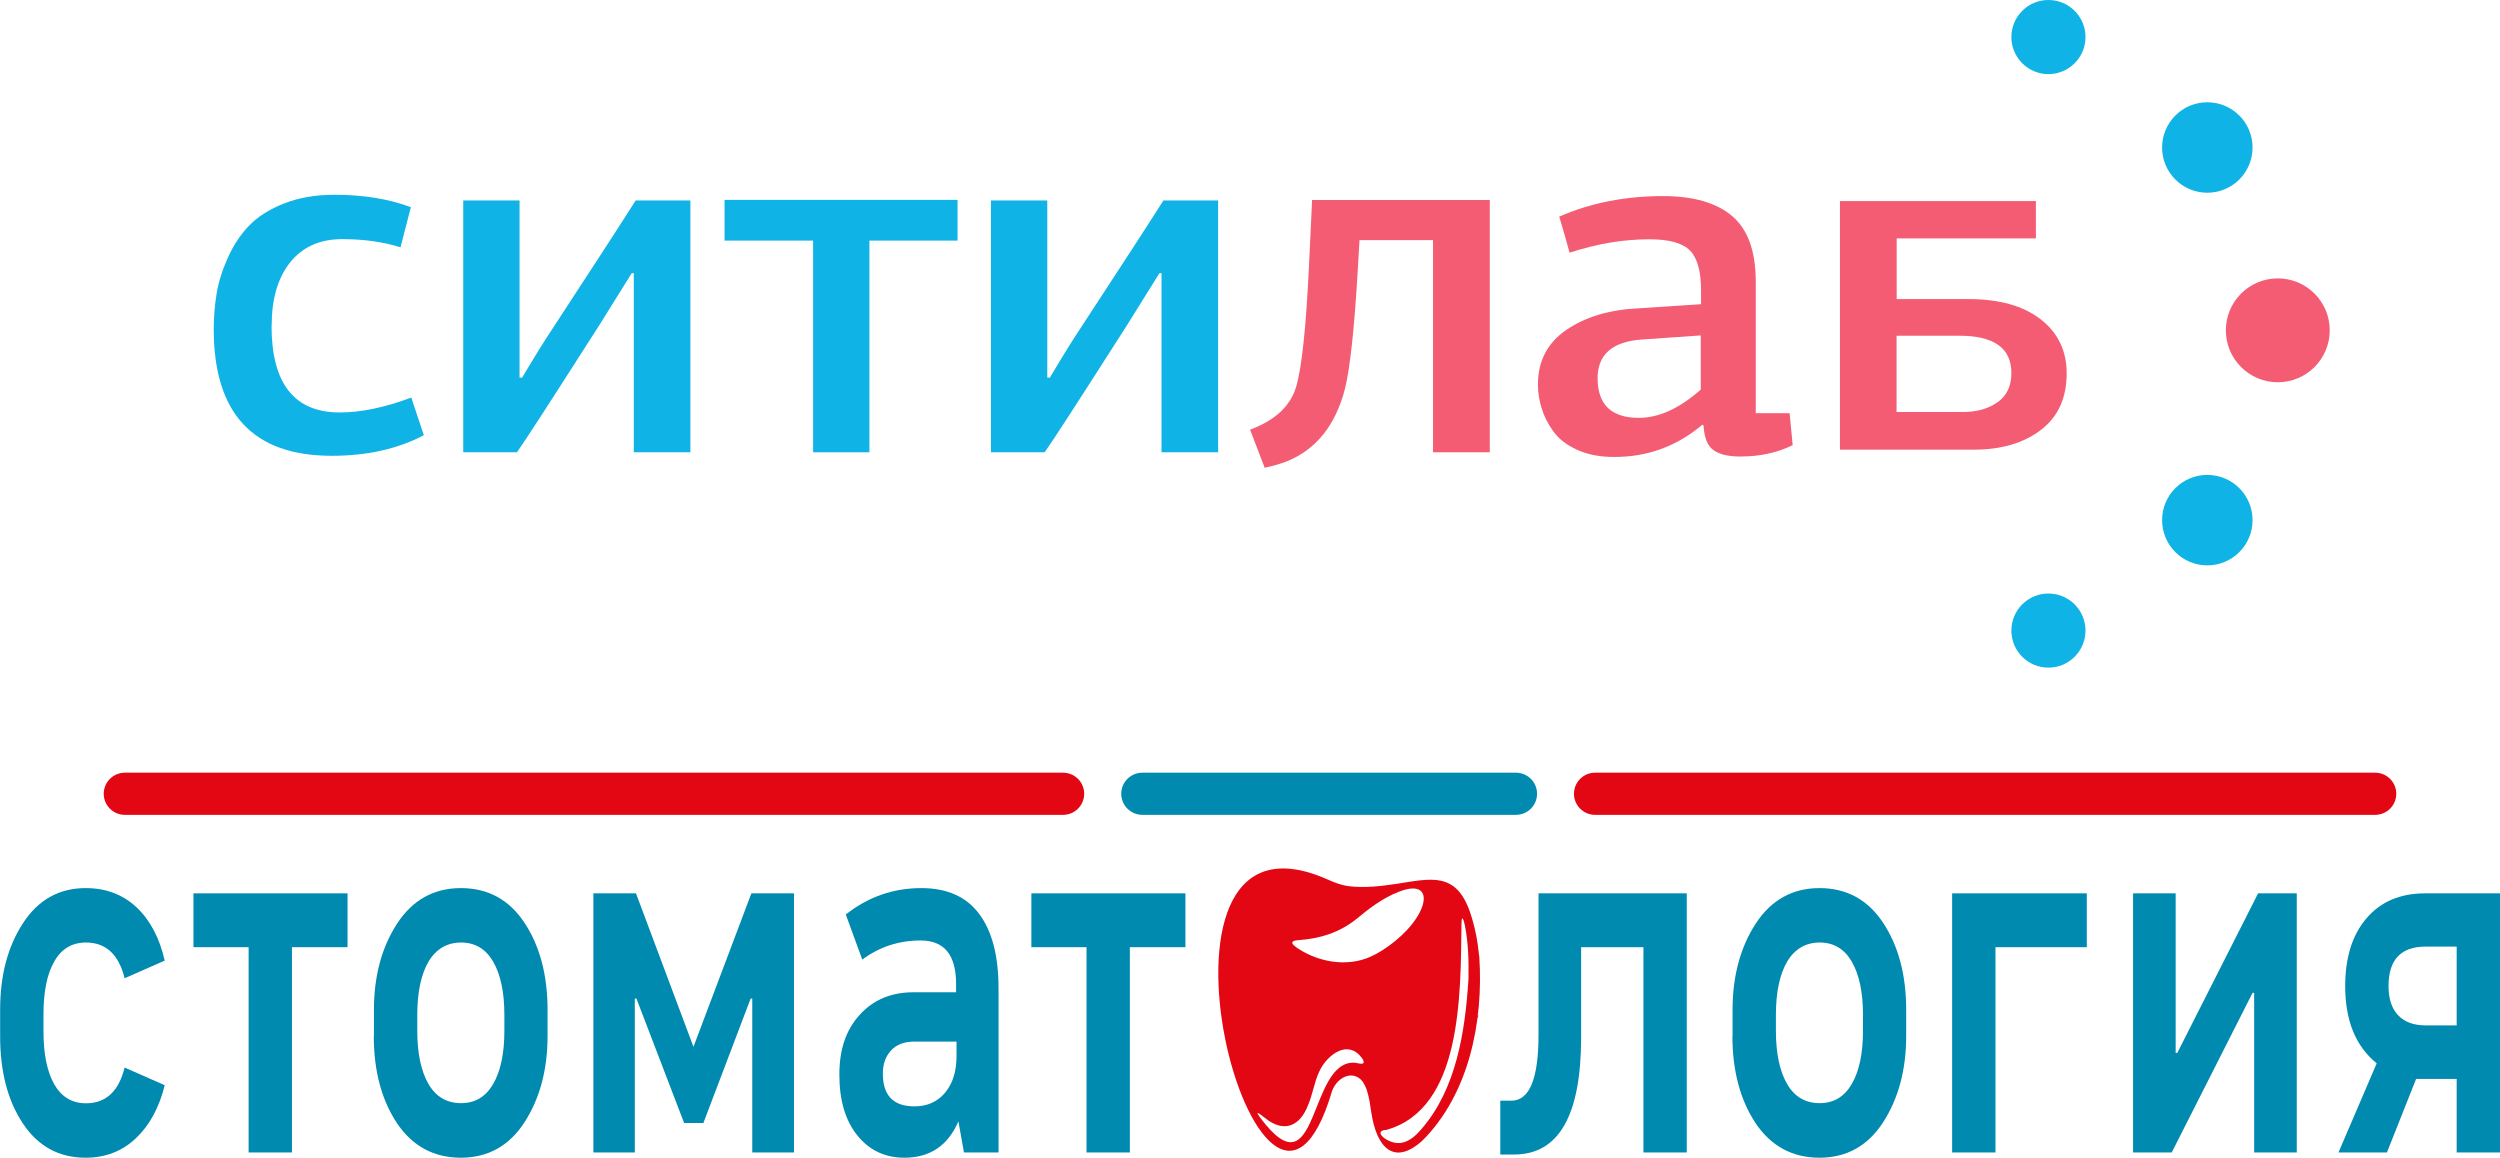
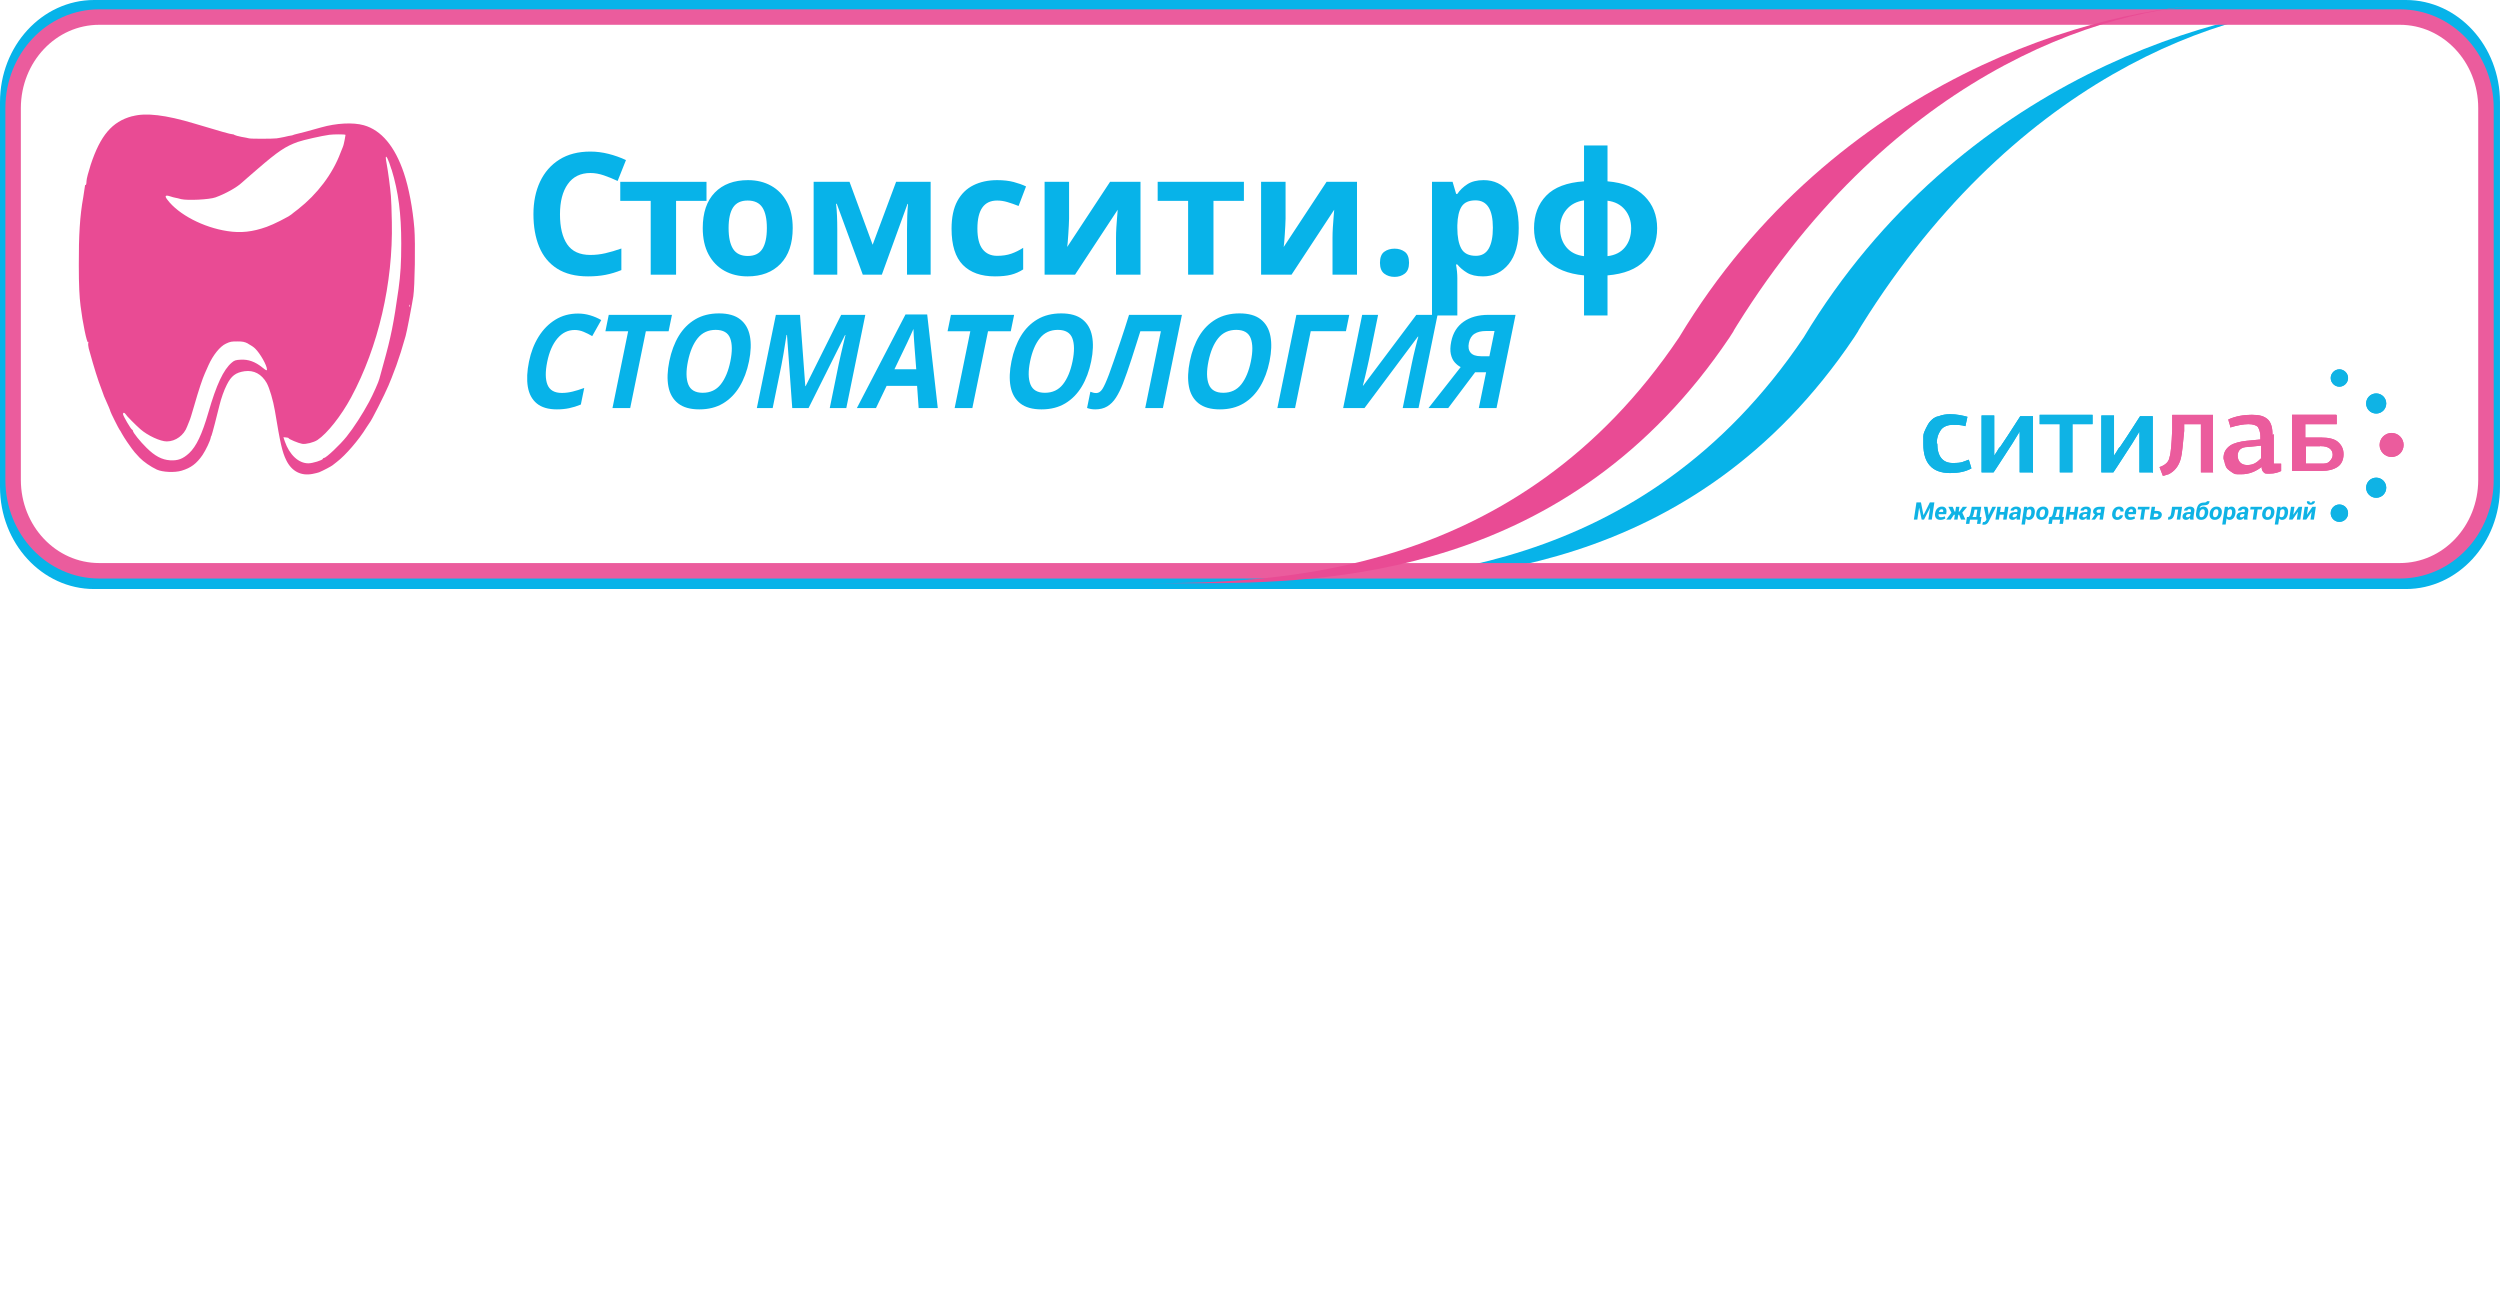
- <svg xmlns="http://www.w3.org/2000/svg" id="_Слой_2" data-name="Слой_2" viewBox="0 0 171.35 79.34">
+ <svg xmlns="http://www.w3.org/2000/svg" id="_Слой_2" data-name="Слой_2" viewBox="0 0 1292.29 671.21">
  <defs>
    <style>
      .cls-1 {
-         fill-rule: evenodd;
+         stroke: #07b3e9;
      }

      .cls-1, .cls-2 {
-         fill: #e30613;
+         fill: none;
+         stroke-miterlimit: 10;
+         stroke-width: 8px;
      }

      .cls-3 {
-         fill: #008ab0;
+         letter-spacing: 0em;
      }

-       .cls-4 {
-         fill: #f45c73;
+       .cls-3, .cls-4, .cls-5, .cls-6, .cls-7 {
+         fill: #07b3e9;
+       }
+ 
+       .cls-3, .cls-8, .cls-5, .cls-7 {
+         isolation: isolate;
+       }
+ 
+       .cls-3, .cls-5, .cls-6, .cls-7 {
+         font-weight: 700;
+       }
+ 
+       .cls-3, .cls-6, .cls-7 {
+         font-family: Organetto-BoldCnd, Organetto;
+         font-size: 87.91px;
      }

      .cls-5 {
+         font-family: BrandonGrotesque-Bold, 'Brandon Grotesque';
+         font-size: 68.88px;
+       }
+ 
+       .cls-2 {
+         stroke: #eb5c9d;
+       }
+ 
+       .cls-9 {
+         fill: #e94b94;
+       }
+ 
+       .cls-10 {
+         fill: #eb5c9d;
+       }
+ 
+       .cls-11 {
        fill: #0fb3e5;
      }
    </style>
  </defs>
-   <g id="_Слой_2-2" data-name="Слой_2">
-     <path class="cls-5" d="M18.61,22.31c0,3.98,1.56,5.96,4.68,5.96,1.45,0,3.08-.34,4.9-1.02l.86,2.58c-1.79.94-3.89,1.41-6.32,1.41-5.38,0-8.08-2.89-8.08-8.68,0-.85.07-1.66.2-2.45.13-.79.39-1.61.77-2.45.38-.85.86-1.58,1.45-2.19.58-.61,1.38-1.12,2.39-1.52,1.01-.4,2.17-.6,3.48-.6,1.95,0,3.69.28,5.22.85l-.71,2.75c-1.21-.38-2.55-.56-4-.56-1.52,0-2.71.53-3.56,1.59-.85,1.06-1.27,2.51-1.27,4.34Z" />
-     <path class="cls-5" d="M47.33,31h-3.89v-12.28h-.14l-2.22,3.56c-3.29,5.15-5.17,8.06-5.65,8.72h-3.68V13.74h3.86v12.14h.18c.09-.16.34-.58.75-1.25.4-.67.73-1.18.96-1.54,2.88-4.4,4.91-7.52,6.07-9.35h3.75v17.26Z" />
-     <path class="cls-5" d="M55.73,31v-14.51h-6.07v-2.79h15.97v2.79h-6.04v14.51h-3.86Z" />
-     <path class="cls-5" d="M83.5,31h-3.89v-12.28h-.14l-2.22,3.56c-3.29,5.15-5.17,8.06-5.65,8.72h-3.68V13.74h3.86v12.14h.18c.09-.16.34-.58.75-1.25.4-.67.73-1.18.96-1.54,2.88-4.4,4.91-7.52,6.07-9.35h3.75v17.26Z" />
-     <path class="cls-4" d="M102.11,31h-3.89v-14.54h-5.04l-.11,1.91c-.24,4.14-.54,6.91-.89,8.29-.64,2.47-1.95,4.12-3.93,4.94-.48.19-1,.34-1.57.46l-1-2.61c1.72-.64,2.77-1.62,3.16-2.95.39-1.33.68-4.1.88-8.31l.21-4.48h12.18v17.29Z" />
-     <path class="cls-4" d="M120.34,19.28v9.04h2.32l.21,2.19c-1.05.52-2.25.78-3.61.78-.81,0-1.42-.15-1.82-.44-.41-.29-.63-.85-.68-1.68l-.07-.07c-1.74,1.48-3.75,2.22-6.04,2.22-.98,0-1.83-.16-2.55-.49-.73-.33-1.27-.75-1.64-1.27-.37-.52-.64-1.05-.8-1.59-.17-.54-.25-1.08-.25-1.62,0-1.6.65-2.85,1.95-3.74,1.3-.89,2.96-1.39,4.98-1.48l4.25-.28v-.95c0-1.29-.25-2.2-.75-2.72-.5-.52-1.43-.78-2.79-.78-1.79,0-3.61.31-5.47.92-.19-.71-.43-1.53-.71-2.47,2.14-.94,4.51-1.41,7.11-1.41,2.07,0,3.65.45,4.73,1.36,1.08.91,1.63,2.41,1.63,4.5ZM116.58,22.99l-4.04.28c-2.02.14-3.04,1.02-3.04,2.65,0,1.81.94,2.72,2.82,2.72,1.38,0,2.8-.65,4.25-1.94v-3.71Z" />
-     <path class="cls-4" d="M139.54,13.78v2.56h-9.54v4.16h4.93c2.1,0,3.74.46,4.93,1.38,1.19.92,1.79,2.16,1.79,3.71,0,1.69-.59,2.98-1.77,3.88-1.18.9-2.71,1.35-4.59,1.35h-9.18V13.78h13.44ZM134.28,23.01h-4.29v5.23h4.54c.95,0,1.74-.22,2.38-.67.63-.44.95-1.11.95-2,0-1.71-1.19-2.56-3.57-2.56Z" />
-     <circle class="cls-5" cx="140.4" cy="43.22" r="2.54" />
-     <circle class="cls-5" cx="151.29" cy="35.65" r="3.1" />
-     <path class="cls-5" d="M142.94,2.54C142.94,1.14,141.81,0,140.4,0s-2.54,1.14-2.54,2.54,1.14,2.54,2.54,2.54,2.54-1.14,2.54-2.54Z" />
-     <circle class="cls-5" cx="151.29" cy="10.11" r="3.1" />
-     <circle class="cls-4" cx="156.12" cy="22.64" r="3.56" />
+   <g id="_Слой_2-2" data-name="_Слой_2">
+     <path class="cls-4" d="M682.15,301.48c68.22,0,192.91-3.08,276.29-127.05,8.36-12.43-9.16,9.81,0,0C1038.64,41.25,1149.5,2.4,1213.47,2.4h.29c-63.97,0-201.22,38.84-281.42,172.02h0c-83.39,123.97-208.07,127.05-276.29,127.05" />
+     <path class="cls-11" d="M1001.42,229.3c0,6.56,2.77,10.04,7.97,10.04s5.2-.7,8.32-1.72l1.36,4.49c-3.13,1.72-6.56,2.42-11.05,2.42-9.33,0-13.82-5.2-13.82-14.88s0-2.77,0-4.14.7-2.77,1.36-4.14c.7-1.36,1.36-2.77,2.42-3.79,1.06-1.06,2.07-2.07,4.14-2.42,1.72-.7,3.79-1.06,5.9-1.06,3.48,0,6.56.7,8.98,1.36l-1.06,4.84c-2.07-.7-4.49-.7-6.56-.7s-4.84.7-6.21,2.77c-1.36,2.07-2.07,4.14-2.07,7.62h0v-.7h.35-.04Z" />
+     <path class="cls-11" d="M1001.42,229.3c0,6.56,2.77,10.04,7.97,10.04s5.2-.7,8.32-1.72l1.36,4.49c-3.13,1.72-6.56,2.42-11.05,2.42-9.33,0-13.82-5.2-13.82-14.88s0-2.77,0-4.14.7-2.77,1.36-4.14c.7-1.36,1.36-2.77,2.42-3.79,1.06-1.06,2.07-2.07,4.14-2.42,1.72-.7,3.79-1.06,5.9-1.06,3.48,0,6.56.7,8.98,1.36l-1.06,4.84c-2.07-.7-4.49-.7-6.56-.7s-4.84.7-6.21,2.77c-1.36,2.07-2.07,4.14-2.07,7.62h0v-.7h.35-.04Z" />
+     <path class="cls-11" d="M1050.55,244.18h-6.56v-21.09h0l-3.79,6.21c-5.55,8.63-8.98,13.82-9.69,14.88h-6.21v-29.41h6.56v20.74h0s.7-1.06,1.36-2.07c.7-1.06,1.06-2.07,1.72-2.42,5.2-7.62,8.32-12.81,10.39-15.89h6.56v29.41h0s-.35-.35-.35-.35Z" />
+     <path class="cls-11" d="M1050.55,244.18h-6.56v-21.09h0l-3.79,6.21c-5.55,8.63-8.98,13.82-9.69,14.88h-6.21v-29.41h6.56v20.74h0s.7-1.06,1.36-2.07c.7-1.06,1.06-2.07,1.72-2.42,5.2-7.62,8.32-12.81,10.39-15.89h6.56v29.41h0s-.35-.35-.35-.35Z" />
+     <path class="cls-11" d="M1064.73,244.18v-24.92h-10.39v-4.84h27.34v4.84h-10.39v24.92h-6.56Z" />
+     <path class="cls-11" d="M1064.73,244.18v-24.92h-10.39v-4.84h27.34v4.84h-10.39v24.92h-6.56Z" />
+     <path class="cls-11" d="M1112.46,244.18h-6.56v-21.09h0l-3.79,6.21c-5.55,8.63-8.98,13.82-9.69,14.88h-6.21v-29.41h6.56v20.74h0s.7-1.06,1.36-2.07c.7-1.06,1.06-2.07,1.72-2.42,5.2-7.62,8.32-12.81,10.39-15.89h6.56v29.41h0s-.35-.35-.35-.35Z" />
+     <path class="cls-11" d="M1112.46,244.18h-6.56v-21.09h0l-3.79,6.21c-5.55,8.63-8.98,13.82-9.69,14.88h-6.21v-29.41h6.56v20.74h0s.7-1.06,1.36-2.07c.7-1.06,1.06-2.07,1.72-2.42,5.2-7.62,8.32-12.81,10.39-15.89h6.56v29.41h0s-.35-.35-.35-.35Z" />
+     <path class="cls-10" d="M1144.24,244.18h-6.56v-24.92h-8.63v3.48c-.7,6.91-1.06,11.76-1.72,14.18-1.06,4.14-3.48,6.91-6.56,8.32-.7,0-1.72.7-2.77.7l-1.72-4.49c3.13-1.06,4.84-2.77,5.2-5.2.7-2.07,1.06-6.91,1.36-14.18v-7.62h21.09v29.76h.35l-.04-.04Z" />
+     <path class="cls-10" d="M1144.24,244.18h-6.56v-24.92h-8.63v3.48c-.7,6.91-1.06,11.76-1.72,14.18-1.06,4.14-3.48,6.91-6.56,8.32-.7,0-1.72.7-2.77.7l-1.72-4.49c3.13-1.06,4.84-2.77,5.2-5.2.7-2.07,1.06-6.91,1.36-14.18v-7.62h21.09v29.76h.35l-.04-.04Z" />
+     <path class="cls-10" d="M1175.37,224.46v15.23h3.79v3.79c-1.36.7-3.48,1.36-5.9,1.36s-2.42,0-3.13-.7c-.7-.7-1.06-1.36-1.06-2.77h0c-3.13,2.42-6.56,3.79-10.39,3.79s-3.13,0-4.49-.7c-1.06-.7-2.07-1.36-2.77-2.07s-1.06-1.72-1.36-2.77c0-.7-.7-2.07-.7-2.77,0-2.77,1.06-4.84,3.48-6.56,2.07-1.36,5.2-2.07,8.32-2.42l7.26-.7v-1.72c0-2.07-.7-3.79-1.36-4.84-.7-.7-2.42-1.36-4.84-1.36s-6.21.7-9.33,1.72c0-1.06-.7-2.42-1.06-4.14,3.79-1.72,7.97-2.42,12.11-2.42s6.21.7,7.97,2.07c1.76,1.36,2.77,4.14,2.77,7.62h0v.7l.7-.35v.04ZM1168.81,230.36l-6.91.7c-3.48,0-5.2,1.72-5.2,4.49s1.72,4.84,4.84,4.84,4.84-1.06,7.26-3.48v-6.56h0Z" />
+     <path class="cls-10" d="M1175.37,224.46v15.23h3.79v3.79c-1.36.7-3.48,1.36-5.9,1.36s-2.42,0-3.13-.7c-.7-.7-1.06-1.36-1.06-2.77h0c-3.13,2.42-6.56,3.79-10.39,3.79s-3.13,0-4.49-.7c-1.06-.7-2.07-1.36-2.77-2.07s-1.06-1.72-1.36-2.77c0-.7-.7-2.07-.7-2.77,0-2.77,1.06-4.84,3.48-6.56,2.07-1.36,5.2-2.07,8.32-2.42l7.26-.7v-1.72c0-2.07-.7-3.79-1.36-4.84-.7-.7-2.42-1.36-4.84-1.36s-6.21.7-9.33,1.72c0-1.06-.7-2.42-1.06-4.14,3.79-1.72,7.97-2.42,12.11-2.42s6.21.7,7.97,2.07c1.76,1.36,2.77,4.14,2.77,7.62h0v.7l.7-.35v.04ZM1168.81,230.36l-6.91.7c-3.48,0-5.2,1.72-5.2,4.49s1.72,4.84,4.84,4.84,4.84-1.06,7.26-3.48v-6.56h0Z" />
+     <path class="cls-10" d="M1207.91,214.77v4.49h-16.25v6.91h8.32c3.79,0,6.56.7,8.32,2.07,2.07,1.72,3.13,3.79,3.13,6.56s-1.06,5.2-3.13,6.56c-2.07,1.36-4.84,2.07-7.97,2.07h-15.54v-29.06h22.81l.35.35-.04.04ZM1199.23,230.67h-7.26v8.98h7.97c1.72,0,3.13,0,4.14-1.06,1.01-1.06,1.72-2.07,1.72-3.48,0-2.77-2.07-4.49-6.21-4.49h-.35v.04Z" />
+     <path class="cls-10" d="M1207.91,214.77v4.49h-16.25v6.91h8.32c3.79,0,6.56.7,8.32,2.07,2.07,1.72,3.13,3.79,3.13,6.56s-1.06,5.2-3.13,6.56c-2.07,1.36-4.84,2.07-7.97,2.07h-15.54v-29.06h22.81l.35.35-.04.04ZM1199.23,230.67h-7.26v8.98h7.97c1.72,0,3.13,0,4.14-1.06,1.01-1.06,1.72-2.07,1.72-3.48,0-2.77-2.07-4.49-6.21-4.49h-.35v.04Z" />
+     <circle class="cls-11" cx="1209.27" cy="265.27" r="4.49" />
+     <circle class="cls-11" cx="1209.27" cy="265.27" r="4.49" />
+     <circle class="cls-11" cx="1228.29" cy="252.11" r="5.2" />
+     <circle class="cls-11" cx="1228.29" cy="252.11" r="5.2" />
+     <path class="cls-11" d="M1213.76,195.4c0-2.42-2.07-4.49-4.49-4.49s-4.49,2.07-4.49,4.49,2.07,4.49,4.49,4.49,4.49-2.07,4.49-4.49h0Z" />
+     <path class="cls-11" d="M1213.76,195.4c0-2.42-2.07-4.49-4.49-4.49s-4.49,2.07-4.49,4.49,2.07,4.49,4.49,4.49,4.49-2.07,4.49-4.49h0Z" />
+     <circle class="cls-11" cx="1228.29" cy="208.57" r="5.2" />
+     <circle class="cls-11" cx="1228.29" cy="208.57" r="5.2" />
+     <circle class="cls-10" cx="1236.26" cy="230.01" r="6.21" />
+     <circle class="cls-10" cx="1236.26" cy="230.01" r="6.21" />
+     <g class="cls-8">
+       <text class="cls-7" transform="translate(270.65 141.99)">
+         <tspan x="0" y="0">С</tspan>
+       </text>
+     </g>
+     <g class="cls-8">
+       <text class="cls-3" transform="translate(318.61 141.99)">
+         <tspan x="0" y="0">т</tspan>
+       </text>
+       <text class="cls-6" transform="translate(359.31 141.99)">
+         <tspan x="0" y="0">омcити.рф</tspan>
+       </text>
+     </g>
+     <g class="cls-8">
+       <g class="cls-8">
+         <g class="cls-8">
+           <text class="cls-5" transform="translate(265.02 210.94) scale(.88 .98) skewX(-12.8)">
+             <tspan x="0" y="0">СТОМАТОЛОГИЯ</tspan>
+           </text>
+         </g>
+       </g>
+     </g>
+     <path class="cls-1" d="M48.65,4h1194.98c24.53,0,44.65,21.69,44.65,48.81v198.86c0,27.12-20.19,48.81-44.65,48.81H48.65c-24.53,0-44.65-21.69-44.65-48.81V52.81C4,25.69,24.19,4,48.65,4h0Z" />
+     <path class="cls-2" d="M1089.93,8.82h150.57c24.71,0,44.53,21.09,44.53,47v192.23c0,25.91-19.77,47-44.53,47H51.31c-24.71,0-44.53-21.09-44.53-47V55.82c.06-25.91,19.83-47,44.53-47h1038.62" />
+     <path class="cls-9" d="M68.21,60.1c-10.3,2.77-16.33,9.94-21.33,25.07-1.14,3.56-2.17,7.35-2.17,8.5,0,1.21-.24,2.11-.42,1.93-.24-.12-.36.12-.36.42s-.42,3.01-.9,5.97c-1.75,9.58-2.35,19.71-2.29,35.13,0,10.49.3,16.21.9,20.97,1.02,8.5,3.31,19.52,3.86,18.74.24-.3.3-.18.12.48-.12.54,0,1.81.24,2.77s1.21,4.34,2.11,7.47c.9,3.13,2.29,7.53,3.07,9.76s1.75,4.88,2.17,5.91c.3,1.02.84,2.29,1.08,2.77,1.45,3.19,2.77,6.33,2.77,6.63,0,.42,4.4,9.16,4.7,9.46.18.12.72,1.08,1.27,2.11s1.75,2.89,2.65,4.22c.9,1.27,1.99,2.83,2.47,3.5.42.6,1.14,1.51,1.51,1.93s1.51,1.63,2.47,2.71c2.11,2.17,5.66,4.64,8.98,6.21,2.95,1.33,9.22,1.63,12.78.54,4.82-1.45,7.71-3.62,10.79-8.08,1.75-2.65,3.98-7.29,4.28-9.1,0-.3.18-.72.36-.9.24-.42,3.01-10.97,4.16-15.85.78-3.25,2.35-7.77,3.74-10.43,2.29-4.64,4.64-6.39,9.22-7.05,4.82-.66,8.74,1.45,11.39,6.03,1.45,2.59,3.37,9.04,4.28,14.46,2.77,16.87,3.8,21.33,5.85,25.49,2.77,5.72,7.59,8.26,13.56,7.11,1.33-.24,2.95-.66,3.43-.84,2.17-.9,6.45-3.19,6.93-3.62.3-.3,1.33-1.02,2.23-1.75,4.4-3.31,11.45-11.45,15.25-17.72.6-.96,1.33-1.99,1.57-2.35,1.08-1.14,7.95-14.82,9.88-19.4.66-1.69,1.39-3.43,1.63-3.98s1.33-3.43,2.47-6.51c1.75-5,2.77-8.08,4.76-15.13.66-2.29,3.07-14.88,3.98-20.49.78-5.18,1.14-27.48.54-35.13-.84-10.3-2.83-20.91-5.42-28.62-4.64-13.8-11.69-22.18-20.73-24.71-5.6-1.57-14.28-1.08-22.06,1.14-6.57,1.87-10.91,3.01-12.35,3.31-.9.18-1.81.48-2.11.6-.24.12-.72.3-1.14.3-.36,0-1.93.36-3.43.72-1.57.3-3.31.66-3.98.72-1.75.24-13.2.3-14.22,0-.54-.12-2.29-.54-3.98-.78-1.69-.3-3.19-.78-3.5-.96-.24-.24-.78-.42-1.33-.42-.84,0-5.18-1.21-19.4-5.48-14.82-4.46-25.13-5.72-32.06-3.8h-.24ZM178.61,69.68s-.72,4.88-1.45,6.45c-.24.54-.72,1.81-1.14,2.83-4.1,10.97-11.99,21.39-22,29.23-1.57,1.14-3.01,2.35-3.31,2.59-1.69,1.39-9.34,5.24-12.78,6.45-7.35,2.65-13.44,3.31-20.37,2.23-12.41-1.87-25.31-8.56-31.03-16.21-1.57-1.99-1.08-2.59,1.45-1.75.9.3,2.17.66,2.65.72.54.12,1.87.36,3.01.72,3.31.78,14.52.24,17.72-.9,5.18-1.87,10.97-5.12,13.56-7.53.36-.36,1.93-1.75,3.43-3.01,1.51-1.33,3.74-3.19,4.88-4.22,10.55-9.1,14.34-11.63,20.73-13.92,2.89-1.02,12.59-3.19,16.27-3.68,2.35-.3,7.95-.3,8.26,0h.12ZM202.41,87.58c3.56,11.63,5,22.96,5,38.33,0,9.94-.36,15.91-1.39,23.38-2.53,17.96-3.86,24.71-7.89,39.11-1.08,3.8-1.99,7.17-2.05,7.47-.24,1.27-3.37,8.32-5.3,11.87-3.37,6.27-7.95,13.38-11.63,17.96-3.37,4.22-10.55,10.97-11.57,10.97-.3,0-.66.24-.72.54-.24.72-5.3,2.29-7.47,2.29-5.06,0-9.76-4.4-12.17-11.33l-.72-2.17,1.33.12c.72,0,1.33.24,1.33.36,0,.48,5.18,2.65,7.05,2.95s5.97-.72,7.89-1.99c5.06-3.37,12.29-12.53,17.42-22.06,14.04-26.09,21.69-59.06,21.03-90.51-.12-5.91-.3-11.99-.48-13.5-.3-3.98-1.57-13.5-2.17-16.51-.24-1.33-.48-2.83-.48-3.25,0-1.93,1.45,1.02,2.95,6.03l.06-.06ZM211.87,158.45c-.12.36-.3.24-.3-.3s.12-.78.24-.6c.12.12.18.54,0,.9h.06ZM128.23,177.67c1.27.66,2.95,1.75,3.68,2.53,2.65,2.59,6.09,8.74,6.09,10.79,0,.72-.48.54-2.53-1.14-3.5-2.83-7.11-4.16-11.03-3.92-2.59.12-3.31.36-4.64,1.51-4.28,3.62-7.95,11.45-12.05,25.67-3.31,11.45-6.27,17.66-10,21.15-3.19,2.95-5.79,3.92-9.82,3.68-4.28-.3-7.83-2.17-12.17-6.45-3.25-3.19-7.05-7.89-7.05-8.8,0-.24-.18-.54-.42-.6-.66-.24-4.7-7.17-4.7-8.01,0-.96.78-.9,1.33,0,.42.84,5.24,5.66,7.71,7.83,3.8,3.31,10.3,6.27,13.56,6.27,4.58,0,8.92-3.19,10.55-7.71.48-1.33,1.02-2.65,1.21-3.01.24-.36,1.27-3.74,2.35-7.47,2.35-8.26,4.46-14.52,5.6-16.99.48-1.02,1.33-2.95,1.87-4.22,2.35-5.24,6.03-9.82,9.04-11.15,2.35-1.08,2.71-1.14,6.03-1.14,2.47,0,3.62.18,5.42,1.14v.06Z" />
    <g>
-       <path class="cls-1" d="M101.38,65.52c-.1-1.03-.29-2.02-.63-3.02-.97-2.76-2.65-2.29-5.04-1.92-.95.14-2.14.3-3.25.16-.55-.07-.97-.24-1.49-.47-14.39-6.37-4.39,30.66.34,14.47.32-.77,1.02-1.18,1.6-.97.8.25.95,1.62,1.07,2.42.37,2.55,1.6,3.71,3.51,1.99,3.17-3.17,4.2-8.09,3.9-12.61v-.04ZM93.45,72.86c-.08.11-.41,0-.57-.02-3.25-.25-2.46,9.18-6.5,3.77-.46-.63.04-.19.33.02,1.29,1.05,2.4.56,2.95-.9.3-.69.43-1.59.76-2.28.44-.99,1.75-2.15,2.74-1.15.14.16.34.35.3.55h0ZM94.28,65.4c-1.65.93-3.76.63-5.3-.38-.15-.11-.4-.25-.41-.42.04-.15.34-.15.5-.17,1.38-.1,2.71-.49,3.91-1.45.9-.75,1.8-1.43,2.9-1.86,1.62-.64,2.04.18,1.45,1.37-.56,1.14-1.85,2.26-3,2.89l-.04.02ZM100.65,67.09c-.23,3.65-.84,7.54-3.21,10.28-.42.5-.99,1.03-1.7.97-.7-.04-1.69-.84-.71-.9,5.17-1.45,5.08-9.19,5.14-14.13.01-.74.18-.17.24.16.23,1.15.26,2.4.24,3.58v.04ZM101.32,69.57c0,.06-.02.25-.07.28-.01-.09.02-.21.06-.28h0Z" />
-       <path class="cls-3" d="M11.29,65.84l-2.75,1.21c-.4-1.63-1.28-2.45-2.65-2.45-.95,0-1.68.43-2.17,1.3-.5.86-.74,2.08-.74,3.64v1.14c0,1.56.25,2.78.74,3.64.49.86,1.22,1.3,2.17,1.3,1.37,0,2.25-.82,2.65-2.45l2.75,1.21c-.38,1.54-1.04,2.75-1.98,3.64-.94.89-2.09,1.33-3.44,1.33-1.84,0-3.27-.79-4.31-2.36-1.04-1.57-1.55-3.56-1.55-5.95v-1.85c0-2.34.52-4.32,1.57-5.92,1.04-1.6,2.48-2.4,4.29-2.4,1.39,0,2.55.44,3.48,1.31.94.88,1.58,2.1,1.94,3.66Z" />
-       <path class="cls-3" d="M13.26,61.23h10.56v3.69h-3.81v14.07h-2.97v-14.07h-3.78v-3.69Z" />
-       <path class="cls-3" d="M25.63,71v-1.78c0-2.32.53-4.29,1.59-5.92,1.06-1.62,2.52-2.43,4.37-2.43s3.31.79,4.36,2.38c1.05,1.59,1.58,3.58,1.58,5.97v1.78c0,2.32-.53,4.29-1.58,5.92-1.05,1.62-2.51,2.43-4.36,2.43s-3.33-.79-4.39-2.38c-1.05-1.59-1.58-3.58-1.58-5.97ZM28.6,69.57v1.07c0,1.56.26,2.78.77,3.66.51.88,1.26,1.31,2.23,1.31s1.69-.44,2.2-1.31c.51-.88.77-2.1.77-3.66v-1.07c0-1.56-.26-2.78-.77-3.66-.51-.88-1.25-1.31-2.2-1.31s-1.71.44-2.23,1.31c-.51.88-.77,2.1-.77,3.66Z" />
-       <path class="cls-3" d="M40.67,61.23h2.92l3.94,10.52,3.97-10.52h2.92v17.76h-2.86v-10.55h-.11l-3.24,8.53h-1.32l-3.27-8.53h-.11v10.55h-2.84v-17.76Z" />
-       <path class="cls-3" d="M68.45,78.99h-2.38l-.38-2.13c-.72,1.66-1.95,2.49-3.7,2.49-1.33,0-2.41-.51-3.23-1.53-.82-1.02-1.23-2.4-1.23-4.16s.46-3.07,1.39-4.1c.93-1.03,2.16-1.55,3.69-1.55h2.92v-.57c0-1.99-.81-2.98-2.43-2.98-1.49,0-2.83.44-4,1.31l-1.13-3.09c1.53-1.21,3.26-1.81,5.18-1.81,1.76,0,3.09.59,3.97,1.78.88,1.18,1.32,2.88,1.32,5.08v11.26ZM65.56,72.38v-.99h-2.89c-.68,0-1.22.2-1.59.6-.38.4-.57.94-.57,1.6,0,1.49.72,2.24,2.16,2.24.88,0,1.58-.31,2.11-.94.52-.63.78-1.46.78-2.5Z" />
-       <path class="cls-3" d="M70.69,61.23h10.56v3.69h-3.81v14.07h-2.97v-14.07h-3.78v-3.69Z" />
-       <path class="cls-3" d="M105.46,61.23h10.15v17.76h-2.97v-14.07h-4.27v6.18c0,5.35-1.53,8.03-4.59,8.03h-.95v-3.69h.76c1.24,0,1.86-1.5,1.86-4.51v-9.7Z" />
-       <path class="cls-3" d="M118.75,71v-1.78c0-2.32.53-4.29,1.59-5.92,1.06-1.62,2.52-2.43,4.37-2.43s3.31.79,4.36,2.38c1.05,1.59,1.58,3.58,1.58,5.97v1.78c0,2.32-.53,4.29-1.58,5.92-1.05,1.62-2.51,2.43-4.36,2.43s-3.33-.79-4.39-2.38c-1.05-1.59-1.58-3.58-1.58-5.97ZM121.72,69.57v1.07c0,1.56.26,2.78.77,3.66.51.88,1.26,1.31,2.23,1.31s1.69-.44,2.2-1.31c.51-.88.77-2.1.77-3.66v-1.07c0-1.56-.26-2.78-.77-3.66-.51-.88-1.25-1.31-2.2-1.31s-1.71.44-2.23,1.31c-.51.88-.77,2.1-.77,3.66Z" />
-       <path class="cls-3" d="M133.79,61.23h9.24v3.69h-6.26v14.07h-2.97v-17.76Z" />
-       <path class="cls-3" d="M157.42,78.99h-2.92v-10.94h-.11l-5.54,10.94h-2.65v-17.76h2.92v10.94h.11l5.54-10.94h2.65v17.76Z" />
-       <path class="cls-3" d="M171.35,61.23v17.76h-2.97v-5.04h-2.78l-2,5.04h-3.32l2.62-6.11c-1.44-1.16-2.16-2.92-2.16-5.29,0-1.97.49-3.52,1.46-4.65.97-1.14,2.31-1.71,4.02-1.71h5.13ZM168.38,70.28v-5.4h-2.13c-1.69,0-2.54.9-2.54,2.7,0,.88.22,1.55.66,2.01.44.46,1.07.69,1.88.69h2.13Z" />
+       <path class="cls-11" d="M994.27,266.26h.04s3.27-6.56,3.27-6.56h2.33l-1.33,8.9h-1.79l.9-6.07h-.03s-3.11,6.07-3.11,6.07h-1.21l-1.29-6.09h-.04l-.91,6.09h-1.79l1.33-8.9h2.34l1.28,6.56Z" />
+       <path class="cls-11" d="M1002.92,268.73c-.95,0-1.66-.31-2.15-.92-.48-.61-.65-1.39-.51-2.33l.04-.24c.15-1.03.54-1.85,1.17-2.46.63-.61,1.41-.92,2.36-.91.86,0,1.49.28,1.9.83.41.55.55,1.28.41,2.19l-.13.92h-3.95v.03c-.06.47.02.84.22,1.12.2.28.55.41,1.04.41.38,0,.73-.04,1.03-.12.31-.08.62-.21.93-.37l.32,1.1c-.3.22-.69.4-1.16.54s-.98.22-1.51.22ZM1003.63,263.24c-.34,0-.63.12-.86.37-.23.25-.41.57-.51.97v.04h2.18l.02-.13c.06-.4.03-.71-.09-.92-.12-.22-.37-.32-.72-.32Z" />
+       <path class="cls-11" d="M1012.76,266.11h-.5l-.37,2.49h-1.77l.37-2.49h-.49l-1.68,2.49h-2.29l2.7-3.58-1.6-3.04h2.25l.99,2.49h.35l.37-2.49h1.77l-.37,2.49h.37l1.73-2.49h2.21l.02.03-2.49,3,1.62,3.58h-2.28l-.94-2.49Z" />
+       <path class="cls-11" d="M1017.17,267.23h0s.19,0,.19,0c.31,0,.56-.2.76-.59.2-.39.39-1.04.57-1.94l.54-2.71h4.9l-.79,5.25h.92l-.54,3.56h-1.79l.33-2.19h-3.93l-.33,2.19h-1.79l.54-3.56h.42ZM1020.46,264.69c-.11.55-.23,1.03-.37,1.45s-.3.78-.48,1.09h1.94l.57-3.82h-1.41l-.26,1.28Z" />
+       <path class="cls-11" d="M1027.92,265.82v.36s.05,0,.05,0l1.9-4.21h1.92l-3.82,7.6c-.26.47-.57.87-.94,1.19-.37.32-.88.49-1.52.49-.14,0-.28-.01-.41-.04-.13-.02-.28-.06-.45-.1l.4-1.3s.1.02.17.02.12.01.17.01c.28,0,.52-.07.7-.22.19-.15.34-.33.46-.54l.28-.51-1.36-6.61h1.92l.54,3.84Z" />
+       <path class="cls-11" d="M1037.23,268.6h-1.79l.39-2.57h-2.18l-.39,2.57h-1.79l.99-6.61h1.79l-.4,2.68h2.18l.4-2.68h1.79l-.99,6.61Z" />
+       <path class="cls-11" d="M1042.48,268.6c-.04-.15-.08-.31-.1-.48-.02-.17-.03-.34-.02-.52-.23.33-.51.59-.85.81-.33.21-.71.32-1.12.32-.67,0-1.17-.18-1.5-.54-.33-.36-.45-.85-.36-1.45.1-.67.42-1.18.97-1.53.55-.34,1.3-.52,2.27-.52h1l.08-.53c.05-.33,0-.58-.14-.75-.14-.17-.38-.25-.71-.25-.28,0-.51.07-.69.21-.19.14-.29.33-.33.58h-1.72v-.04c.06-.58.37-1.07.94-1.46.57-.4,1.27-.59,2.11-.59.77,0,1.37.2,1.82.61s.61.97.5,1.71l-.41,2.73c-.05.32-.07.62-.06.88s.04.53.1.81h-1.78ZM1041.03,267.41c.3,0,.58-.08.86-.23.27-.16.47-.34.59-.54l.14-.93h-1c-.36,0-.66.1-.89.29-.23.19-.37.42-.41.68-.04.23,0,.41.13.54.13.13.32.19.57.19Z" />
+       <path class="cls-11" d="M1051.75,265.48c-.15,1.01-.5,1.81-1.03,2.39-.53.58-1.21.87-2.03.87-.34,0-.63-.07-.88-.21-.25-.14-.45-.33-.61-.6l-.48,3.22h-1.78l1.37-9.16h1.61v.78c.23-.29.5-.52.79-.67s.63-.23,1-.23c.79,0,1.36.32,1.74.97.37.65.48,1.48.33,2.52l-.02.13ZM1049.98,265.35c.09-.64.07-1.15-.08-1.53-.15-.38-.44-.57-.87-.57-.26,0-.5.06-.7.17-.21.12-.39.28-.53.49l-.43,2.86c.08.19.21.34.39.43s.4.15.68.15c.42,0,.75-.17,1.01-.51s.44-.8.53-1.37l.02-.13Z" />
+       <path class="cls-11" d="M1052.61,265.23c.15-1.02.54-1.84,1.18-2.45.64-.61,1.45-.92,2.43-.92s1.65.32,2.13.95.64,1.44.5,2.41l-.02.13c-.16,1.03-.56,1.85-1.19,2.46s-1.45.91-2.43.91-1.65-.32-2.13-.95c-.48-.63-.64-1.44-.49-2.42l.02-.13ZM1054.37,265.36c-.1.62-.07,1.11.09,1.47s.48.53.95.53c.44,0,.8-.19,1.08-.56s.47-.85.56-1.44l.02-.13c.09-.61.05-1.09-.11-1.45-.16-.36-.47-.54-.94-.54-.44,0-.81.19-1.09.57-.28.38-.46.85-.54,1.43l-.02.13Z" />
+       <path class="cls-11" d="M1059.83,267.23h0s.19,0,.19,0c.31,0,.56-.2.76-.59.2-.39.39-1.04.57-1.94l.54-2.71h4.9l-.79,5.25h.92l-.54,3.56h-1.79l.33-2.19h-3.93l-.33,2.19h-1.79l.54-3.56h.42ZM1063.13,264.69c-.11.55-.23,1.03-.37,1.45s-.3.78-.48,1.09h1.94l.57-3.82h-1.41l-.26,1.28Z" />
+       <path class="cls-11" d="M1073.39,268.6h-1.79l.39-2.57h-2.18l-.39,2.57h-1.79l.99-6.61h1.79l-.4,2.68h2.18l.4-2.68h1.79l-.99,6.61Z" />
+       <path class="cls-11" d="M1078.64,268.6c-.04-.15-.08-.31-.1-.48-.02-.17-.03-.34-.02-.52-.23.33-.51.59-.85.81-.33.21-.71.32-1.12.32-.67,0-1.17-.18-1.5-.54-.33-.36-.45-.85-.36-1.45.1-.67.42-1.18.97-1.53.55-.34,1.3-.52,2.27-.52h1l.08-.53c.05-.33,0-.58-.14-.75-.14-.17-.38-.25-.71-.25-.28,0-.51.07-.69.21-.19.14-.29.33-.33.58h-1.72v-.04c.06-.58.37-1.07.94-1.46.57-.4,1.27-.59,2.11-.59.77,0,1.37.2,1.82.61s.61.97.5,1.71l-.41,2.73c-.05.32-.07.62-.06.88s.04.53.1.81h-1.78ZM1077.19,267.41c.3,0,.58-.08.86-.23.27-.16.47-.34.59-.54l.14-.93h-1c-.36,0-.66.1-.89.29-.23.19-.37.42-.41.68-.04.23,0,.41.13.54.13.13.32.19.57.19Z" />
+       <path class="cls-11" d="M1088.03,261.99l-.99,6.61h-1.77l.35-2.32h-1.08l-1.64,2.32h-1.8l1.86-2.63c-.37-.18-.65-.42-.83-.74-.18-.31-.24-.66-.17-1.05.1-.66.43-1.2,1-1.6.57-.4,1.29-.6,2.17-.6h2.91ZM1083.74,264.23c-.04.24.02.44.17.6.15.17.39.25.72.25h1.17l.26-1.73h-1.14c-.32,0-.59.09-.81.27-.22.18-.34.38-.38.61Z" />
+       <path class="cls-11" d="M1094.6,267.36c.3,0,.56-.09.77-.28.22-.19.35-.43.4-.74h1.62v.04c-.08.69-.41,1.26-.98,1.7-.57.44-1.24.66-2.01.66-.94,0-1.64-.32-2.1-.95-.46-.63-.61-1.43-.47-2.39l.02-.18c.15-1.01.54-1.82,1.16-2.43s1.42-.92,2.4-.92c.78,0,1.39.23,1.82.7.44.47.59,1.08.46,1.83v.03h-1.64c.05-.35,0-.64-.14-.86-.14-.22-.38-.33-.71-.33-.44,0-.8.19-1.05.56-.26.37-.43.84-.52,1.41l-.02.18c-.09.61-.07,1.09.07,1.44.14.35.44.53.92.53Z" />
+       <path class="cls-11" d="M1100.96,268.73c-.95,0-1.66-.31-2.15-.92-.48-.61-.65-1.39-.51-2.33l.04-.24c.15-1.03.54-1.85,1.17-2.46.63-.61,1.41-.92,2.36-.91.86,0,1.49.28,1.9.83.41.55.55,1.28.41,2.19l-.13.92h-3.95v.03c-.06.47.02.84.22,1.12.2.28.55.41,1.04.41.38,0,.73-.04,1.03-.12.31-.08.62-.21.93-.37l.32,1.1c-.3.22-.69.4-1.16.54s-.98.22-1.51.22ZM1101.67,263.24c-.34,0-.63.12-.86.37-.23.25-.41.57-.51.97v.04h2.18l.02-.13c.06-.4.03-.71-.09-.92-.12-.22-.37-.32-.72-.32Z" />
+       <path class="cls-11" d="M1110.98,263.35h-2.12l-.78,5.25h-1.79l.78-5.25h-2.08l.2-1.36h5.99l-.2,1.36Z" />
+       <path class="cls-11" d="M1113.69,264.12h1.25c.85,0,1.51.21,1.97.62.46.41.65.95.55,1.61-.11.7-.44,1.25-1.01,1.65-.56.4-1.29.6-2.19.6h-3.03l.99-6.61h1.79l-.32,2.14ZM1113.49,265.49l-.26,1.74h1.24c.35,0,.63-.08.84-.25.21-.17.34-.37.38-.63.04-.26-.02-.47-.17-.63-.15-.16-.41-.24-.78-.24h-1.24Z" />
+       <path class="cls-11" d="M1127.95,261.99l-.99,6.61h-1.78l.78-5.23h-1.59l-.21,1.44c-.2,1.35-.55,2.32-1.03,2.91-.48.59-1.21.88-2.19.88h-.29l.19-1.41h.2c.39,0,.68-.18.86-.52.18-.34.34-.97.47-1.87l.42-2.82h5.15Z" />
+       <path class="cls-11" d="M1132.16,268.6c-.04-.15-.08-.31-.1-.48-.02-.17-.03-.34-.02-.52-.23.33-.51.59-.85.81-.33.21-.71.32-1.12.32-.67,0-1.17-.18-1.5-.54-.33-.36-.45-.85-.36-1.45.1-.67.42-1.18.97-1.53.55-.34,1.3-.52,2.27-.52h1l.08-.53c.05-.33,0-.58-.14-.75-.14-.17-.38-.25-.71-.25-.28,0-.51.07-.69.21-.19.14-.29.33-.33.58h-1.72v-.04c.06-.58.37-1.07.94-1.46.57-.4,1.27-.59,2.11-.59.77,0,1.37.2,1.82.61s.61.97.5,1.71l-.41,2.73c-.05.32-.07.62-.06.88s.04.53.1.81h-1.78ZM1130.7,267.41c.3,0,.58-.08.86-.23.27-.16.47-.34.59-.54l.14-.93h-1c-.36,0-.66.1-.89.29-.23.19-.37.42-.41.68-.04.23,0,.41.13.54.13.13.32.19.57.19Z" />
+       <path class="cls-11" d="M1138.97,261.86c.89,0,1.56.32,2.01.95s.6,1.44.46,2.41l-.02.13c-.16,1.03-.56,1.85-1.19,2.46s-1.44.91-2.43.91-1.66-.32-2.13-.95-.64-1.44-.49-2.42l.02-.13.02-.1.21-1.44c.21-1.36.6-2.35,1.19-2.95s1.41-.91,2.48-.94c.54-.01.94-.07,1.21-.18.27-.11.43-.29.47-.54h1.38v.04c-.1.81-.39,1.37-.89,1.65-.49.29-1.24.44-2.23.46-.6.01-1.08.14-1.42.39s-.54.57-.57.99l.02.03c.24-.22.52-.4.87-.55.34-.15.69-.22,1.05-.22ZM1138.62,263.24c-.44,0-.81.19-1.09.57-.28.38-.46.85-.55,1.43l-.02.13c-.1.62-.07,1.11.09,1.47s.48.53.95.53c.44,0,.8-.19,1.08-.56s.47-.85.56-1.44l.02-.13c.09-.61.05-1.09-.11-1.45-.16-.36-.47-.54-.94-.54Z" />
+       <path class="cls-11" d="M1142.23,265.23c.15-1.02.54-1.84,1.18-2.45.64-.61,1.45-.92,2.43-.92s1.65.32,2.13.95.64,1.44.5,2.41l-.02.13c-.16,1.03-.56,1.85-1.19,2.46s-1.45.91-2.43.91-1.65-.32-2.13-.95c-.48-.63-.64-1.44-.49-2.42l.02-.13ZM1143.99,265.36c-.1.62-.07,1.11.09,1.47s.48.53.95.53c.44,0,.8-.19,1.08-.56s.47-.85.56-1.44l.02-.13c.09-.61.05-1.09-.11-1.45-.16-.36-.47-.54-.94-.54-.44,0-.81.19-1.09.57-.28.38-.46.85-.54,1.43l-.02.13Z" />
+       <path class="cls-11" d="M1155.5,265.48c-.15,1.01-.5,1.81-1.03,2.39-.53.58-1.21.87-2.03.87-.34,0-.63-.07-.88-.21-.25-.14-.45-.33-.61-.6l-.48,3.22h-1.78l1.37-9.16h1.61v.78c.23-.29.5-.52.79-.67s.63-.23,1-.23c.79,0,1.36.32,1.74.97.37.65.48,1.48.33,2.52l-.02.13ZM1153.74,265.35c.09-.64.07-1.15-.08-1.53-.15-.38-.44-.57-.87-.57-.26,0-.5.06-.7.17-.21.12-.39.28-.53.49l-.43,2.86c.08.19.21.34.39.43s.4.15.68.15c.42,0,.75-.17,1.01-.51s.44-.8.53-1.37l.02-.13Z" />
+       <path class="cls-11" d="M1160.03,268.6c-.04-.15-.08-.31-.1-.48-.02-.17-.03-.34-.02-.52-.23.33-.51.59-.85.81-.33.21-.71.32-1.12.32-.67,0-1.17-.18-1.5-.54-.33-.36-.45-.85-.36-1.45.1-.67.42-1.18.97-1.53.55-.34,1.3-.52,2.27-.52h1l.08-.53c.05-.33,0-.58-.14-.75-.14-.17-.38-.25-.71-.25-.28,0-.51.07-.69.21-.19.14-.29.33-.33.58h-1.72v-.04c.06-.58.37-1.07.94-1.46.57-.4,1.27-.59,2.11-.59.77,0,1.37.2,1.82.61s.61.97.5,1.71l-.41,2.73c-.05.32-.07.62-.06.88s.04.53.1.81h-1.78ZM1158.58,267.41c.3,0,.58-.08.86-.23.27-.16.47-.34.59-.54l.14-.93h-1c-.36,0-.66.1-.89.29-.23.19-.37.42-.41.68-.04.23,0,.41.13.54.13.13.32.19.57.19Z" />
+       <path class="cls-11" d="M1169.15,263.35h-2.12l-.78,5.25h-1.79l.78-5.25h-2.08l.2-1.36h5.99l-.2,1.36Z" />
+       <path class="cls-11" d="M1169.4,265.23c.15-1.02.54-1.84,1.18-2.45.64-.61,1.45-.92,2.43-.92s1.65.32,2.13.95.64,1.44.5,2.41l-.02.13c-.16,1.03-.56,1.85-1.19,2.46s-1.45.91-2.43.91-1.65-.32-2.13-.95c-.48-.63-.64-1.44-.49-2.42l.02-.13ZM1171.16,265.36c-.1.62-.07,1.11.09,1.47s.48.53.95.53c.44,0,.8-.19,1.08-.56s.47-.85.56-1.44l.02-.13c.09-.61.05-1.09-.11-1.45-.16-.36-.47-.54-.94-.54-.44,0-.81.19-1.09.57-.28.38-.46.85-.54,1.43l-.02.13Z" />
+       <path class="cls-11" d="M1182.67,265.48c-.15,1.01-.5,1.81-1.03,2.39-.53.58-1.21.87-2.03.87-.34,0-.63-.07-.88-.21-.25-.14-.45-.33-.61-.6l-.48,3.22h-1.78l1.37-9.16h1.61v.78c.23-.29.5-.52.79-.67s.63-.23,1-.23c.79,0,1.36.32,1.74.97.37.65.48,1.48.33,2.52l-.02.13ZM1180.91,265.35c.09-.64.07-1.15-.08-1.53-.15-.38-.44-.57-.87-.57-.26,0-.5.06-.7.17-.21.12-.39.28-.53.49l-.43,2.86c.08.19.21.34.39.43s.4.15.68.15c.42,0,.75-.17,1.01-.51s.44-.8.53-1.37l.02-.13Z" />
+       <path class="cls-11" d="M1188.24,261.99h1.78l-.99,6.61h-1.78l.6-4.02h-.04s-2.76,4.02-2.76,4.02h-1.79l.99-6.61h1.79l-.61,4.02h.04s2.76-4.02,2.76-4.02Z" />
+       <path class="cls-11" d="M1195.31,261.99h1.78l-.99,6.61h-1.78l.6-4.02h-.04s-2.76,4.02-2.76,4.02h-1.79l.99-6.61h1.79l-.61,4.02h.04s2.76-4.02,2.76-4.02ZM1196.66,259.11v.04c-.05.54-.29.97-.71,1.28-.42.32-.96.48-1.61.48s-1.11-.17-1.46-.5c-.35-.33-.48-.75-.38-1.27v-.04h1.32c-.04.22,0,.4.1.54s.29.2.56.2c.25,0,.45-.07.59-.21.15-.14.24-.32.27-.53h1.31Z" />
    </g>
-     <rect class="cls-2" x="107.88" y="52.96" width="56.36" height="2.89" rx="1.45" ry="1.45" />
-     <rect class="cls-3" x="76.85" y="52.96" width="28.5" height="2.89" rx="1.45" ry="1.45" />
-     <rect class="cls-2" x="7.11" y="52.96" width="67.2" height="2.89" rx="1.45" ry="1.45" />
+     <path class="cls-9" d="M617.73,301.48c68.22,0,192.91-3.08,276.29-127.05,8.36-12.43-9.16,9.81,0,0C974.23,41.25,1085.09,2.4,1149.06,2.4h.29c-63.97,0-201.22,38.84-281.42,172.02h0c-83.39,123.97-208.07,127.05-276.29,127.05" />
+     <path class="cls-4" d="M711.42,302.89c1.76,0,3.57,0,5.4,0" />
  </g>
</svg>
